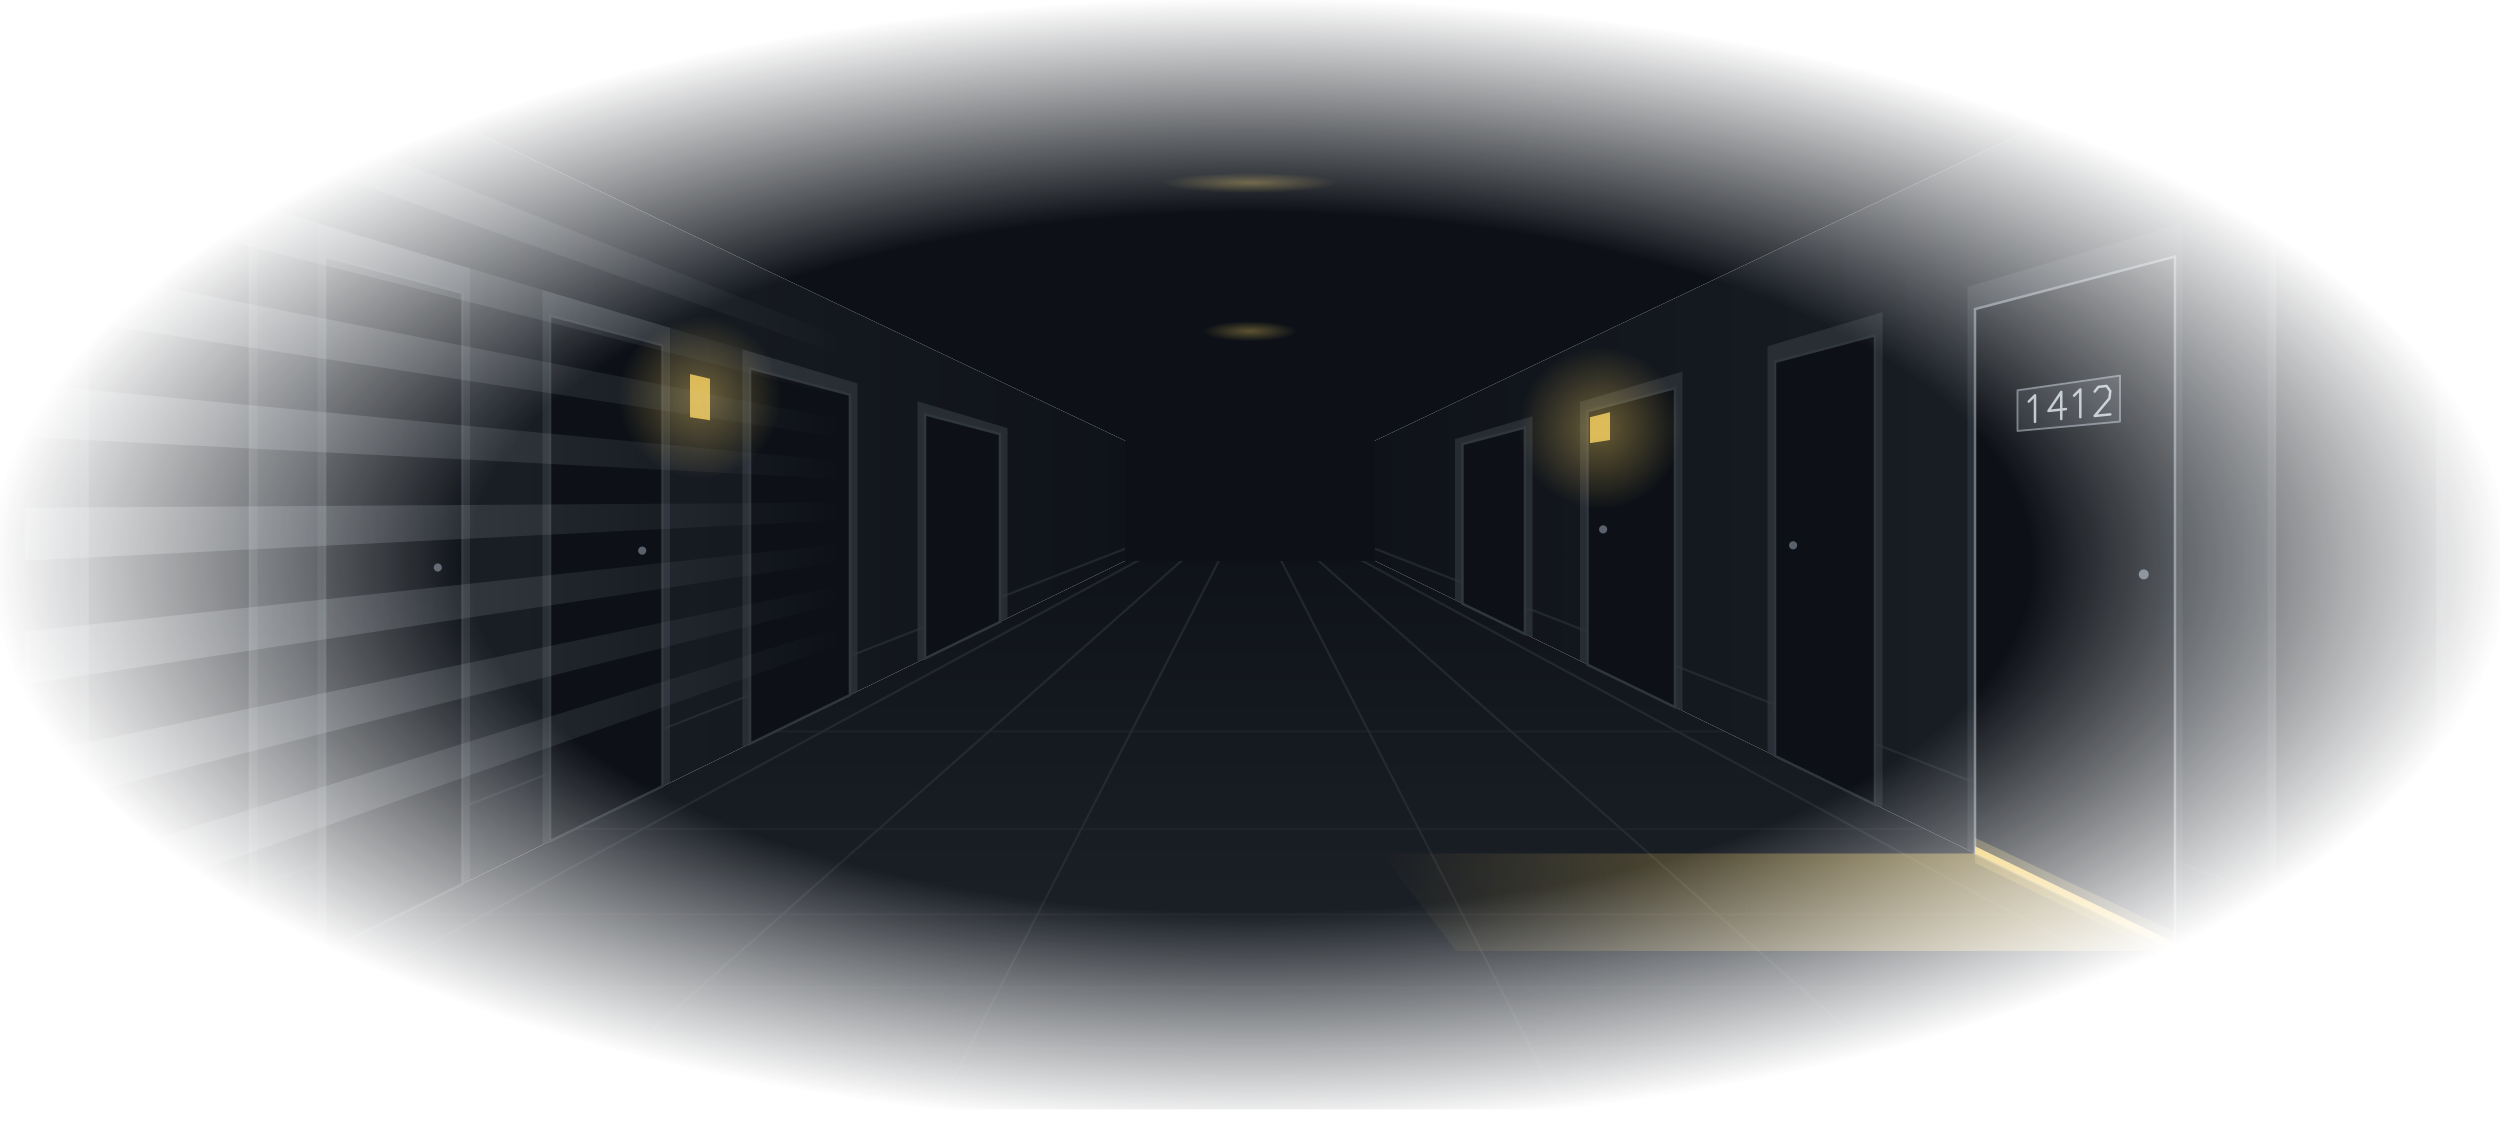
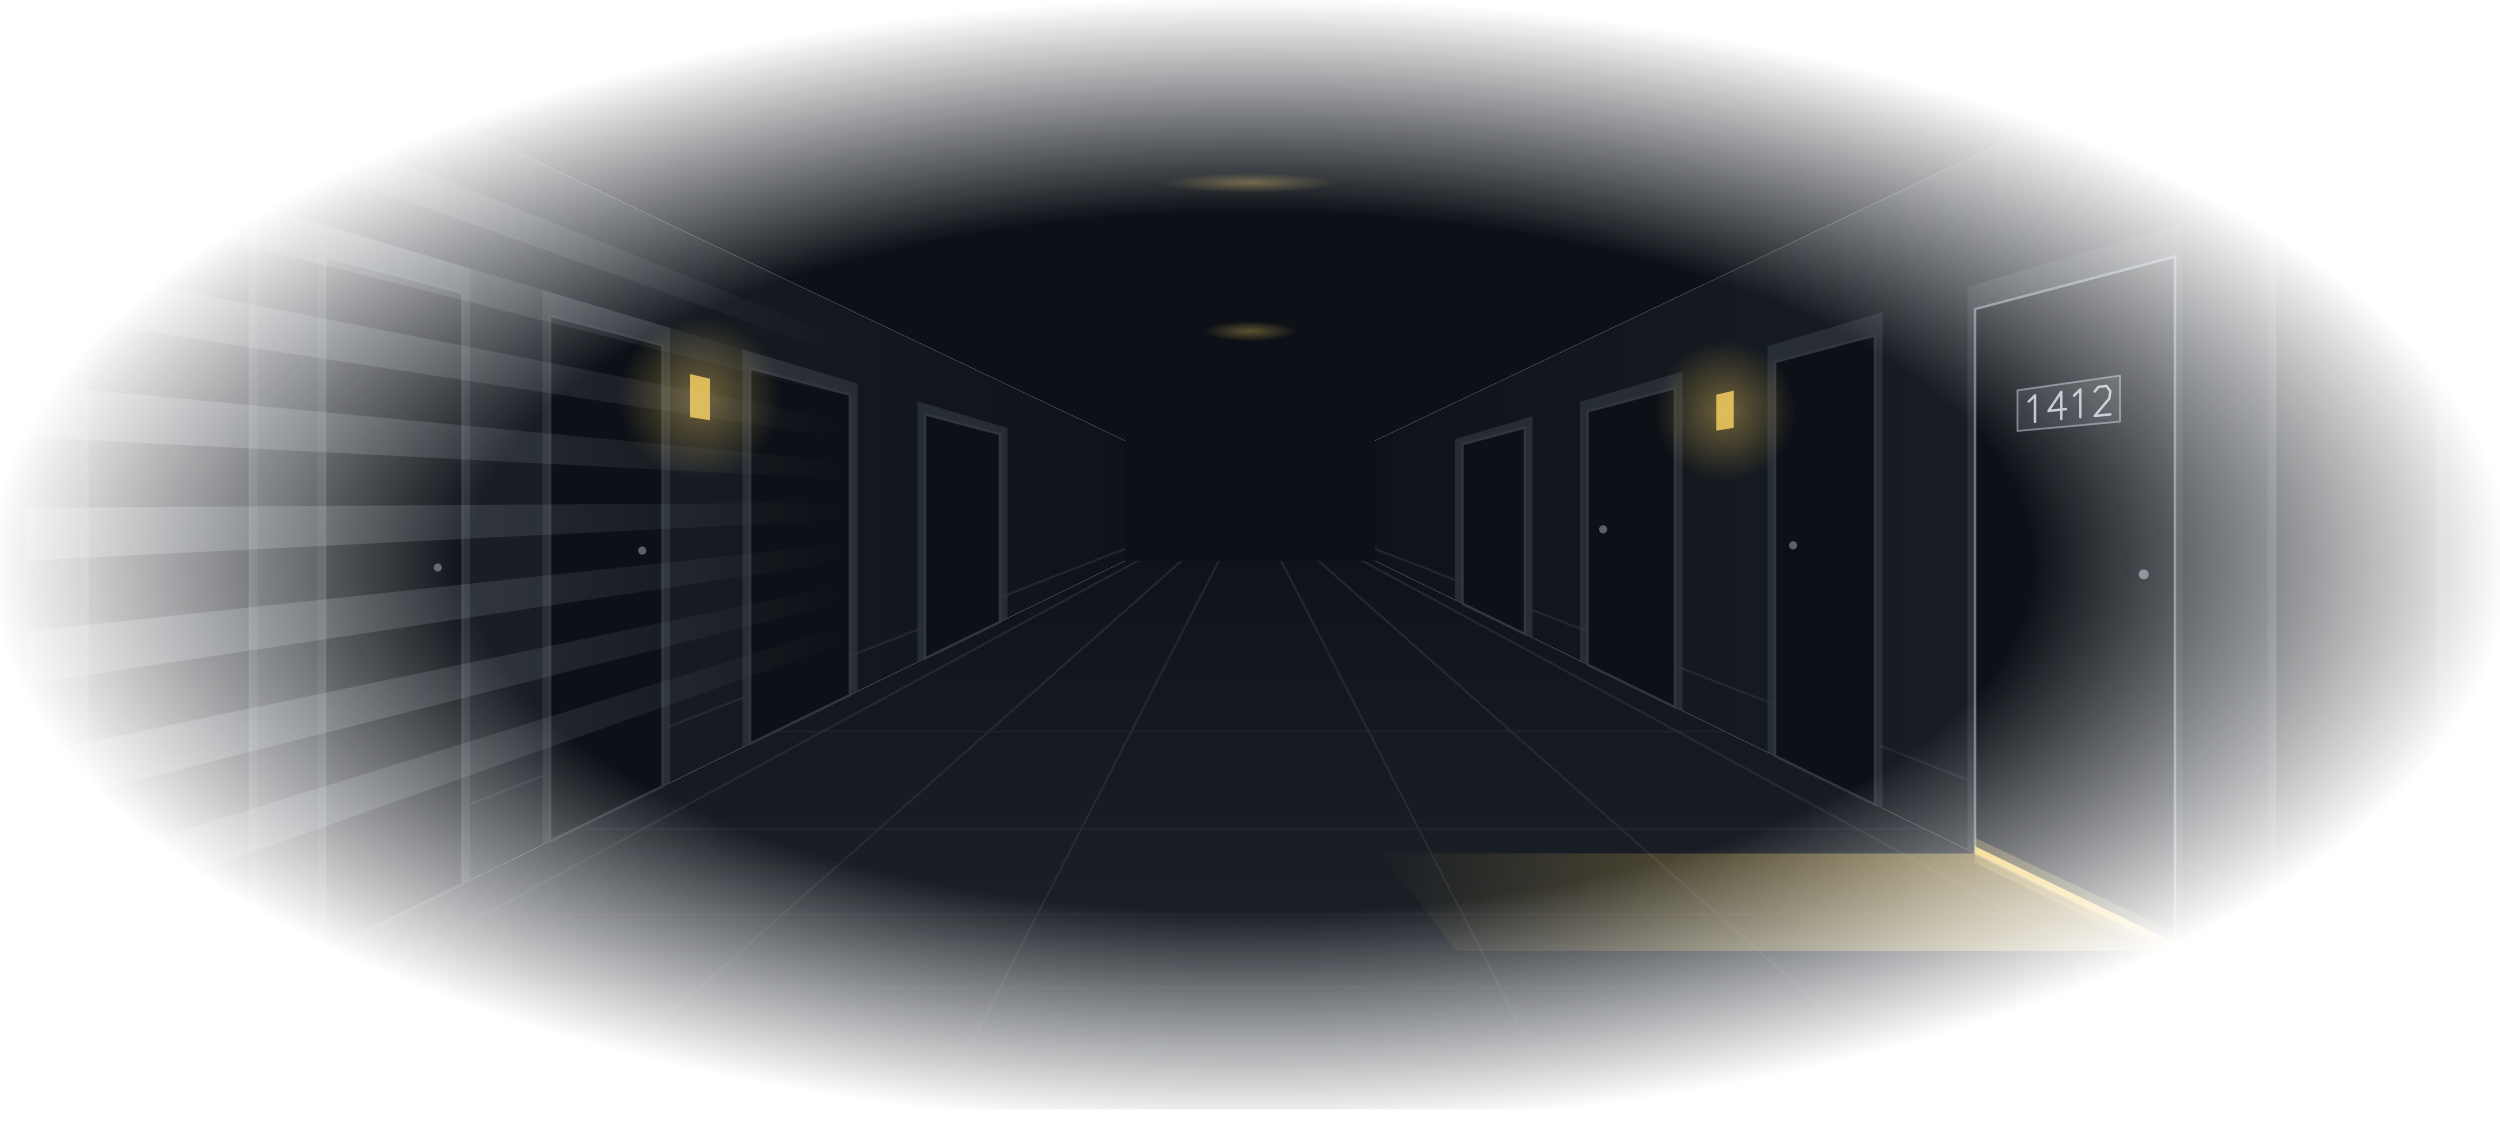
<svg xmlns="http://www.w3.org/2000/svg" viewBox="0 0 800 360" width="800" height="360" role="img" aria-label="A dim hotel corridor at night, light spilling from under one closed door">
  <defs>
    <radialGradient id="fadeg" cx="0.5" cy="0.5" r="0.5">
      <stop offset="0.62" stop-color="#c9d1d9" stop-opacity="1" />
      <stop offset="1" stop-color="#c9d1d9" stop-opacity="0" />
    </radialGradient>
    <mask id="fade" maskUnits="userSpaceOnUse" x="0" y="0" width="800" height="360" mask-type="alpha">
      <rect width="800" height="360" fill="url(#fadeg)" />
    </mask>
    <linearGradient id="lwall1" gradientUnits="userSpaceOnUse" x1="0" y1="0" x2="400" y2="0">
      <stop offset="0" stop-color="#21262d" stop-opacity="1" />
      <stop offset="1" stop-color="#0d1117" stop-opacity="1" />
    </linearGradient>
    <linearGradient id="rwall1" gradientUnits="userSpaceOnUse" x1="800" y1="0" x2="400" y2="0">
      <stop offset="0" stop-color="#21262d" stop-opacity="1" />
      <stop offset="1" stop-color="#0d1117" stop-opacity="1" />
    </linearGradient>
    <linearGradient id="carpet1" gradientUnits="userSpaceOnUse" x1="0" y1="355" x2="0" y2="160">
      <stop offset="0" stop-color="#21262d" stop-opacity="1" />
      <stop offset="1" stop-color="#0d1117" stop-opacity="1" />
    </linearGradient>
    <linearGradient id="stripe1" gradientUnits="userSpaceOnUse" x1="0" y1="0" x2="270" y2="0">
      <stop offset="0" stop-color="#c9d1d9" stop-opacity="0.3" />
      <stop offset="1" stop-color="#c9d1d9" stop-opacity="0" />
    </linearGradient>
    <linearGradient id="spill1" gradientUnits="userSpaceOnUse" x1="696" y1="0" x2="440" y2="0">
      <stop offset="0" stop-color="#f2cc60" stop-opacity="0.62" />
      <stop offset="1" stop-color="#f2cc60" stop-opacity="0" />
    </linearGradient>
    <radialGradient id="sconce1" cx="0.5" cy="0.5" r="0.5">
      <stop offset="0" stop-color="#f2cc60" stop-opacity="0.4" />
      <stop offset="1" stop-color="#f2cc60" stop-opacity="0" />
    </radialGradient>
    <radialGradient id="ceil1" cx="0.5" cy="0.5" r="0.5">
      <stop offset="0" stop-color="#f2cc60" stop-opacity="0.35" />
      <stop offset="1" stop-color="#f2cc60" stop-opacity="0" />
    </radialGradient>
  </defs>
  <g mask="url(#fade)">
    <polygon points="0,-30 800,-30 400,160" fill="#0d1117" />
    <polygon points="0,355 800,355 400,160" fill="url(#carpet1)" />
    <polygon points="0,355 0,-30 400,160" fill="url(#lwall1)" />
    <polygon points="800,355 800,-30 400,160" fill="url(#rwall1)" />
    <g stroke="#30363d" stroke-width="0.7" opacity="0.55">
      <path d="M400 160 L-100 355" />
      <path d="M400 160 L40 355" />
      <path d="M400 160 L180 355" />
      <path d="M400 160 L300 355" />
      <path d="M400 160 L500 355" />
      <path d="M400 160 L620 355" />
      <path d="M400 160 L760 355" />
      <path d="M400 160 L900 355" />
      <path d="M40 335.5 L760 335.5" opacity="0.5" />
      <path d="M80 316 L720 316" opacity="0.5" />
      <path d="M128 292.6 L672 292.6" opacity="0.5" />
      <path d="M184 265.3 L616 265.3" opacity="0.5" />
      <path d="M248 234.1 L552 234.1" opacity="0.5" />
    </g>
    <rect x="360" y="141" width="80" height="38.5" fill="#0d1117" />
    <polygon points="25.6,342.5 82.4,314.8 82.4,65.7 25.6,48.8" fill="#30363d" opacity="0.7" />
    <polygon points="28,341.4 80,316 80,75.8 28,62.1" fill="#0d1117" stroke="#30363d" stroke-width="0.8" />
    <polygon points="101.6,305.5 150.4,281.7 150.4,85.9 101.6,71.4" fill="#30363d" opacity="0.7" />
    <polygon points="104,304.3 148,282.9 148,93.7 104,82.1" fill="#0d1117" stroke="#30363d" stroke-width="0.8" />
    <polygon points="173.6,270.4 214.4,250.5 214.4,104.9 173.6,92.8" fill="#30363d" opacity="0.7" />
    <polygon points="176,269.2 212,251.6 212,110.5 176,101" fill="#0d1117" stroke="#30363d" stroke-width="0.8" />
    <polygon points="237.6,239.2 274.4,221.2 274.4,122.7 237.6,111.8" fill="#30363d" opacity="0.7" />
    <polygon points="240,238 272,222.4 272,126.3 240,117.9" fill="#0d1117" stroke="#30363d" stroke-width="0.8" />
    <polygon points="293.6,211.9 322.4,197.8 322.4,137 293.6,128.4" fill="#30363d" opacity="0.7" />
    <polygon points="296,210.7 320,199 320,138.9 296,132.6" fill="#0d1117" stroke="#30363d" stroke-width="0.8" />
    <polygon points="782.4,346.4 725.6,318.7 725.6,63.3 782.4,46.5" fill="#30363d" opacity="0.7" />
    <polygon points="780,345.2 728,319.9 728,73.7 780,60" fill="#0d1117" stroke="#30363d" stroke-width="0.8" />
    <polygon points="602.4,258.7 565.6,240.7 565.6,110.8 602.4,99.9" fill="#30363d" opacity="0.7" />
    <polygon points="600,257.5 568,241.9 568,115.8 600,107.3" fill="#0d1117" stroke="#30363d" stroke-width="0.8" />
    <polygon points="538.4,227.5 505.6,211.5 505.6,128.6 538.4,118.9" fill="#30363d" opacity="0.7" />
    <polygon points="536,226.3 508,212.7 508,131.6 536,124.2" fill="#0d1117" stroke="#30363d" stroke-width="0.8" />
    <polygon points="490.4,204.1 465.6,192 465.6,140.5 490.4,133.2" fill="#30363d" opacity="0.7" />
    <polygon points="488,202.9 468,193.2 468,142.1 488,136.8" fill="#0d1117" stroke="#30363d" stroke-width="0.8" />
    <polygon points="698.4,305.5 629.6,271.9 629.6,91.8 698.4,71.4" fill="#30363d" opacity="0.7" />
    <polygon points="696,304.3 632,273.1 632,98.9 696,82.1" fill="#0d1117" stroke="#6e7681" stroke-width="0.8" />
    <circle cx="140.1" cy="181.6" r="1.3" fill="#6e7681" opacity="0.8" />
    <circle cx="205.5" cy="176.2" r="1.3" fill="#6e7681" opacity="0.8" />
    <circle cx="573.8" cy="174.5" r="1.3" fill="#6e7681" opacity="0.8" />
    <circle cx="513" cy="169.4" r="1.3" fill="#6e7681" opacity="0.8" />
    <polygon points="678.4,134.9 645.6,137.9 645.6,124.9 678.4,120.2" fill="#21262d" stroke="#6e7681" stroke-width="0.6" stroke-linejoin="round" />
    <path d="M649.2 128.5 L651.2 126.5 L651.2 135 M659.6 134.1 L659.6 125.4 L655.5 131.5 L661.1 130.9 M663.7 126.6 L665.7 124.6 L665.7 133.5 M670.3 125.3 L671.5 123.8 L674.1 123.5 L675.3 125.2 L675 127.5 L670.3 133.1 L675.3 132.6" fill="none" stroke="#c9d1d9" stroke-width="0.8" stroke-linecap="round" stroke-linejoin="round" opacity="0.9" />
    <circle cx="686" cy="183.8" r="1.6" fill="#6e7681" />
    <circle cx="224" cy="127.2" r="26" fill="url(#sconce1)" />
    <polygon points="220.8,133.5 227.2,134.5 227.2,121.2 220.8,119.7" fill="#f2cc60" opacity="0.85" />
-     <circle cx="512" cy="137" r="26" fill="url(#sconce1)" />
-     <polygon points="515.2,140.8 508.8,141.8 508.8,133.5 515.2,131.9" fill="#f2cc60" opacity="0.85" />
+     <circle cx="552" cy="131.5" r="22.5" fill="url(#sconce1)" />
+     <polygon points="554.8,136.9 549.2,137.8 549.2,126.3 554.8,125" fill="#f2cc60" opacity="0.85" />
    <ellipse cx="400" cy="58.5" rx="28" ry="3.2" fill="url(#ceil1)" />
    <ellipse cx="400" cy="106" rx="15" ry="3.2" fill="url(#ceil1)" />
    <polygon points="8,298.3 8,281.3 272,199.6 272,205.2" fill="url(#stripe1)" />
    <polygon points="8,258.7 8,241.7 272,186.7 272,192.2" fill="url(#stripe1)" />
    <polygon points="8,219 8,202.1 272,173.7 272,179.3" fill="url(#stripe1)" />
    <polygon points="8,179.4 8,162.5 272,160.8 272,166.3" fill="url(#stripe1)" />
    <polygon points="8,139.8 8,122.8 272,147.9 272,153.4" fill="url(#stripe1)" />
    <polygon points="8,100.2 8,83.2 272,134.9 272,140.5" fill="url(#stripe1)" />
    <polygon points="8,60.6 8,43.6 272,122 272,127.5" fill="url(#stripe1)" />
    <polygon points="8,21 8,4 272,109.1 272,114.6" fill="url(#stripe1)" />
    <polygon points="696,304.3 632,273.1 442,273.1 466,304.3" fill="url(#spill1)" />
    <polygon points="696,307.3 632,276.1 632,268.1 696,298.3" fill="#f2cc60" opacity="0.28" />
    <polygon points="696,304.3 632,273.1 632,270.8 696,301.7" fill="#f2cc60" />
  </g>
</svg>
